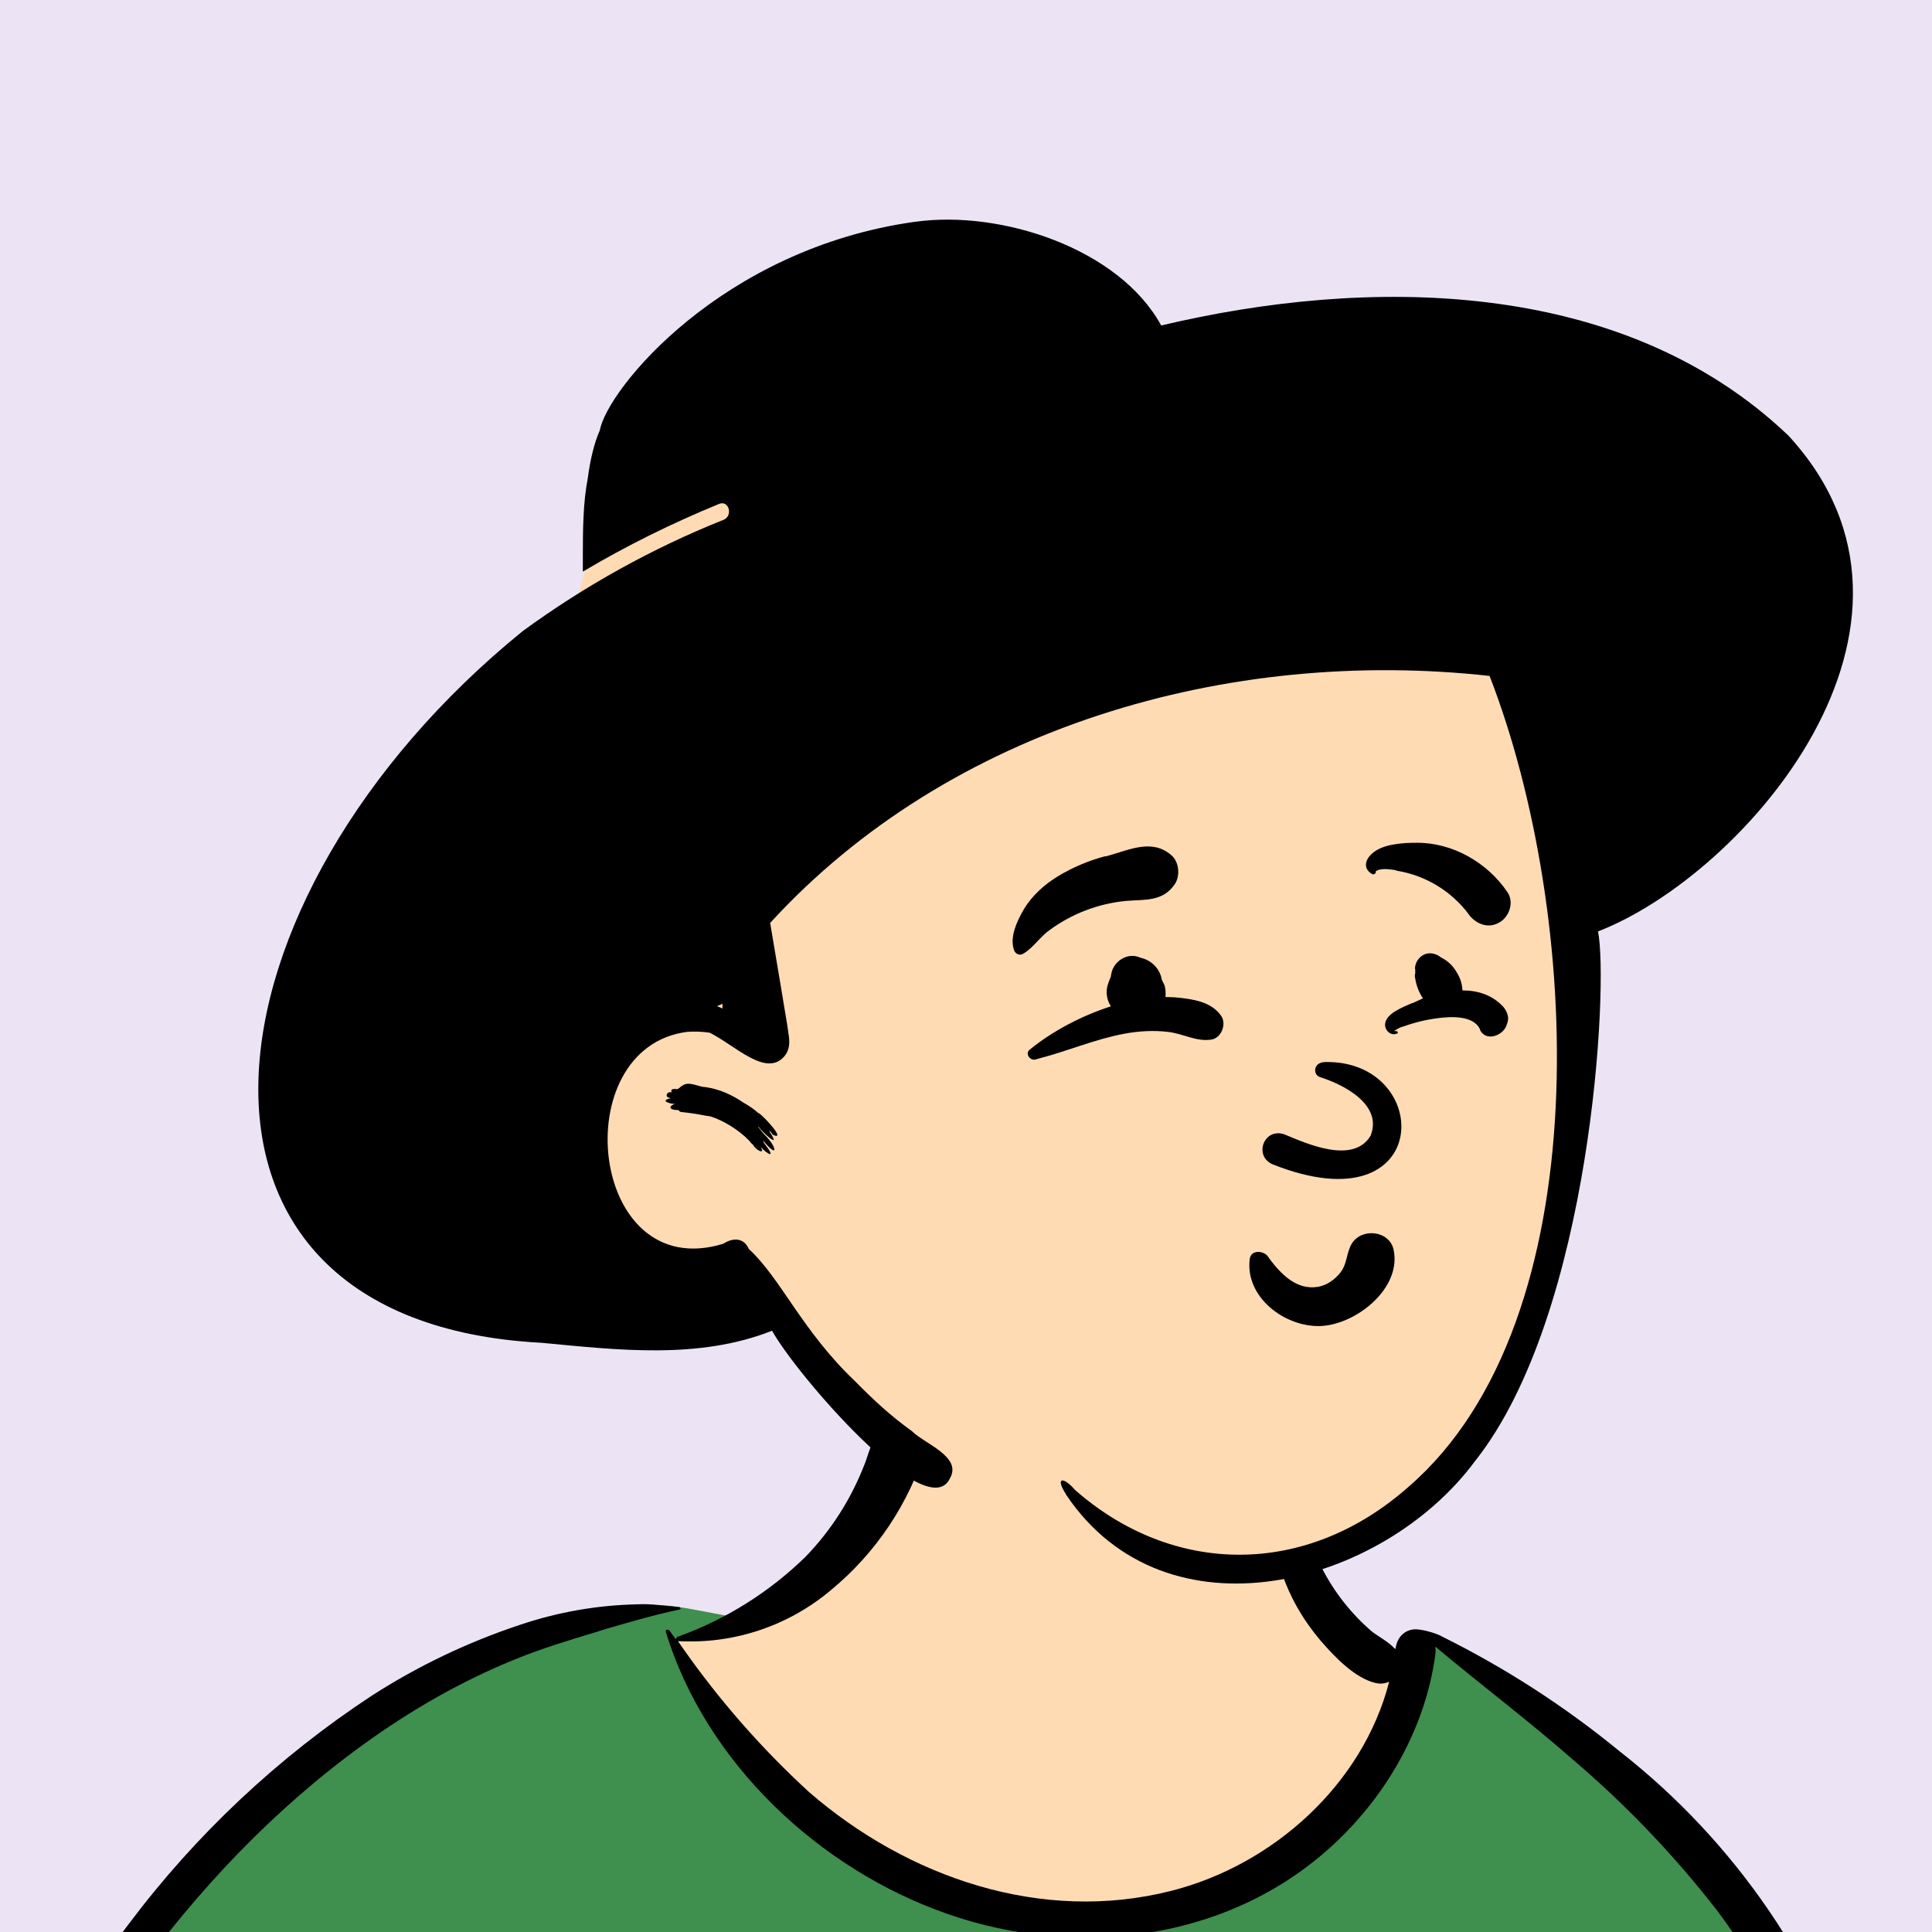
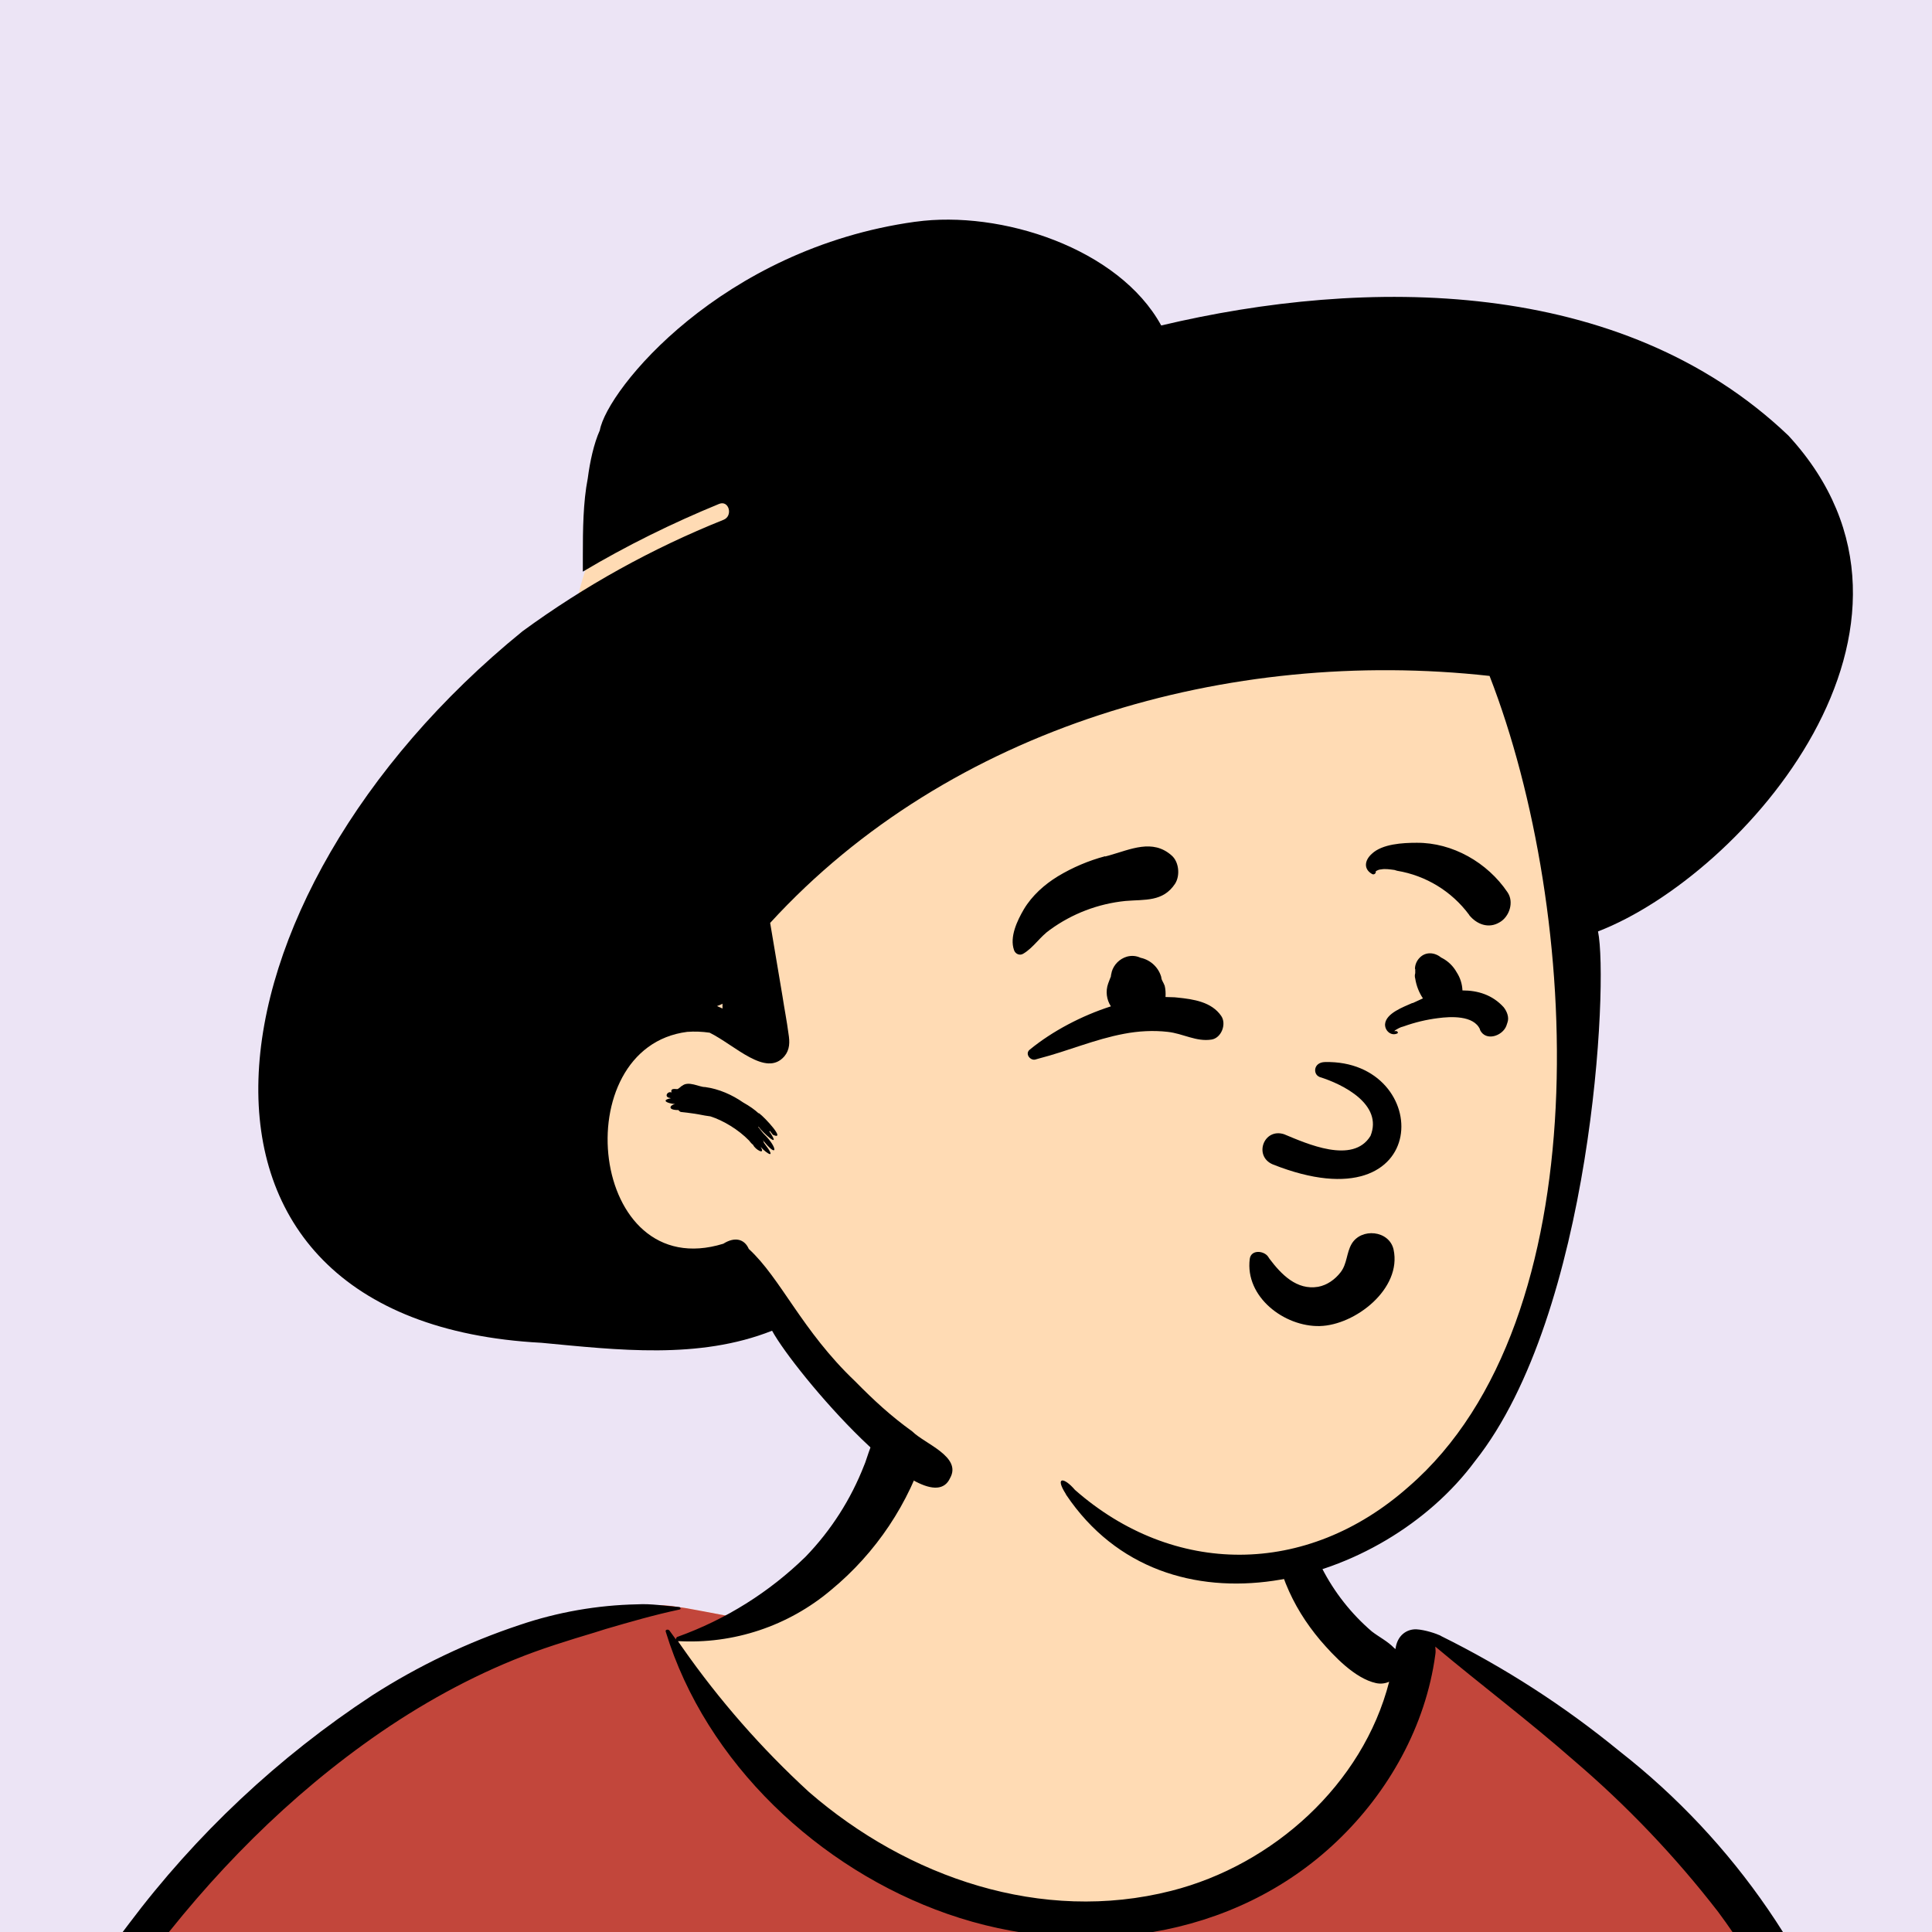
<svg xmlns="http://www.w3.org/2000/svg" viewBox="0 0 704 704" fill="none" shape-rendering="auto">
  <mask id="viewboxMask">
    <rect width="704" height="704" rx="0" ry="0" x="0" y="0" fill="#fff" />
  </mask>
  <g mask="url(#viewboxMask)">
    <rect fill="#ece4f5" width="704" height="704" x="0" y="0" />
    <g fill-rule="evenodd" clip-rule="evenodd">
      <path d="M705.3 1074a2351.1 2351.1 0 0 1-15.6-101c-1-7.7-2.5-16.4 2.7-22 7.3-8 14-14.8 14.8-26.2.8-10.7-2.8-22.4-5-32.8a809.4 809.4 0 0 0-17.3-64.7c-6.6-21.7-13.9-43.2-21.3-64.6-6.9-20-13.5-40.3-22.5-59.5-17-36.5-46-63.5-81.6-81.6-9-4.5-27-20.5-36.3-24-8.5-3.4-8.5 6.3-16.9 2.6-6.7-2.9-13-6.7-16.7-13.2-4-7-14.3-16.9-15.9-25-3.3-17.4.3-32.2-12-45.3a90 90 0 0 0-41.1-23.8c-33.7-9.3-78.5-2.8-98.8 28.5-9.7 14.9-13 33-26.2 45.1-11.4 10.7-8.8 18-23.6 23.4-.9.3-23.6-4.5-24.4-4.2-16.2-3.5-31.7 6.2-46.5 11.8a325.4 325.4 0 0 0-63 32.3 399.2 399.2 0 0 0-102.3 98.5 482.5 482.5 0 0 0-76.4 161c-1.7 6.4-3.5 13-1.5 19.4 1.7 5.3 5.4 9.2 9.8 12.4 6 4.3 18 7 17.7 15.7-.1 6.6-2.4 13.5-3.5 20-1.3 7.7-2.3 15.5-3.4 23.2-4.8 35.4-8.6 71-10.3 106.6a920 920 0 0 0-.5 106c.1 2.3.8 4.5 2 6.2-1 .4-1.2 2.4.1 2.7l2.7.5a12 12 0 0 0 7 2.4l5.5.2c19.3 4 38.6 7.9 58.1 10.8 23.8 3.5 47.6 6.3 71.5 8.7 49.2 4.8 98 3.2 147.1.6a1877 1877 0 0 1 147.4-2c49.2 1.4 98.4 3.5 147.6 4.4 55 1 110-.5 164.8-5 7.5-.5 12.2-6.5 10.7-14-8.9-44.7-19-89.1-27-134Z" fill="#ffdbb4" />
-       <path d="m201 597.5 1.2-.4c14.5-5.7 29.6-14.8 45.4-11.4.5-.2 10.8 1.9 17.9 3.2l-6.7 7L247 598c40.7 67.1 88.8 100.7 144.3 100.7 55.5 0 97.7-33.6 126.4-100.7l4-1c.4 0 1 .2 1.5.4 9.3 3.6 27.4 19.6 36.3 24.1 35.6 18 64.5 45 81.6 81.6 8.7 18.6 15.2 38 21.8 57.5l.7 2c7.4 21.4 14.7 43 21.3 64.6 6.3 20.4 12 41 16.6 61.8l.7 2.9c2.2 10.4 5.8 22 5 32.8a29 29 0 0 1-3 10.7l-80.4 29 38.4 261.3c-35.1 1.5-70.3 2-105.5 1.3-49.2-.9-98.4-3-147.6-4.3-47.7-1.2-95.3-.7-143 1.7l-12 .6a946.3 946.3 0 0 1-139.5-1l-3.1-.3v-38.3l16.3-212.9-83-15.6-81.3-39.5a21.7 21.7 0 0 1-5.6-8.8c-1.9-6-.5-12 1-18l.5-1.3a492.8 492.8 0 0 1 76.4-161A399.3 399.3 0 0 1 138 629.7c19.8-13 40.9-23.9 63-32.3Z" fill="#3f8f4f" />
+       <path d="m201 597.5 1.2-.4c14.5-5.7 29.6-14.8 45.4-11.4.5-.2 10.8 1.9 17.9 3.2l-6.7 7L247 598c40.7 67.1 88.8 100.7 144.3 100.7 55.5 0 97.7-33.6 126.4-100.7l4-1c.4 0 1 .2 1.5.4 9.3 3.6 27.4 19.6 36.3 24.1 35.6 18 64.5 45 81.6 81.6 8.7 18.6 15.2 38 21.8 57.5l.7 2c7.4 21.4 14.7 43 21.3 64.6 6.3 20.4 12 41 16.6 61.8l.7 2.9c2.2 10.4 5.8 22 5 32.8a29 29 0 0 1-3 10.7l-80.4 29 38.4 261.3c-35.1 1.5-70.3 2-105.5 1.3-49.2-.9-98.4-3-147.6-4.3-47.7-1.2-95.3-.7-143 1.7l-12 .6a946.3 946.3 0 0 1-139.5-1l-3.1-.3v-38.3l16.3-212.9-83-15.6-81.3-39.5a21.7 21.7 0 0 1-5.6-8.8c-1.9-6-.5-12 1-18l.5-1.3a492.8 492.8 0 0 1 76.4-161A399.3 399.3 0 0 1 138 629.7c19.8-13 40.9-23.9 63-32.3Z" fill="#c2463b" />
      <path d="M232.2 584.6c5.1-.3 10.3.6 15.4 1 .4.1.6.8 0 .9-9 1.9-18 4.5-26.9 7.1l-3.8 1.2c-10 3-19.8 6-29.6 10-19.4 7.9-37.8 18.5-54.8 30.8C67.2 682.8 20 754.3-9.9 828.3a526 526 0 0 0-24.3 77c-.4 1.6-2 5.4-1 7 .7 1.3 3.6 2.1 5 2.9l4.5 2.3 25.2 12.9 2.3 1.1c38 18.6 78.4 34.4 121 35.5l.4-3.7a342 342 0 0 1 9.9-60c.3-1 1.6-.6 1.7.3 3 23.1 2 46.4 1 69.7-1.8 41-4.3 82.2-6.5 123.3-1.2 20.6-2.6 41-3.9 61.7-1.3 20.5-1.7 41.6-4.7 62-.6 4.6-6 7-10 6.6-4.4-.5-7.9-4.5-8-9 0-11.9 1.5-24 2.4-35.8l2.5-33.8c3.1-41.1 6.8-82.2 10.2-123.3a4771 4771 0 0 1 3.8-43.7C76.4 979.8 34.2 963-6.1 943.5c-.6 13.2-2 26.5-3.4 39.6-3.8 36.8-7.1 73.6-9.6 110.5a2254.2 2254.2 0 0 0-4.2 92.7l-.2 7c0 4.4-.5 8.5-4.3 11.7-3.7 3.3-8.9 3.5-12.6 0-5-4.6-4.2-10.9-4-17.1a1675.6 1675.6 0 0 1 1.8-47.2 1321 1321 0 0 1 10.5-109.5l2-14c3.5-26 7.5-52.7 15.5-77.9-3.1-1.5-6.2-3-9.3-4.7-5.5-2.7-11.2-5.4-16.6-8.4-4.2-2.5-7.9-5.8-9-10.8-1.4-5.5.6-11.5 2-16.9v-.4a502 502 0 0 1 26.6-80 523.2 523.2 0 0 1 67.8-117 353.8 353.8 0 0 1 88.7-83.3 239 239 0 0 1 53.8-25.7 142.6 142.6 0 0 1 42.8-7.5Zm90.1-66c6-6.5 18.1.2 15.2 8.8a108.2 108.2 0 0 1-34.7 52A79.4 79.4 0 0 1 247 598l1.7 2.4a321.1 321.1 0 0 0 46.1 52.6c36 31.2 84.8 48 132 36 37.1-9.4 69.8-38.8 79.4-76.2-1.3.6-3 .9-4.8.5-7.7-1.7-15.3-9.8-20.3-15.6-5.3-6.3-9.5-13-12.6-20.7-5.6-14-7.4-32.1.3-45.7 1-1.7 3-.7 3.3 1l.3 2.5c1.5 12.7 3.3 25 9.3 36.6a76 76 0 0 0 18.2 23.1c2.6 2 5.8 3.6 8.1 6l.5.4c.6-5 4.1-7.3 7.6-7.2 3.3.2 7.3 1.6 8.8 2.3l.1.1a341 341 0 0 1 65.1 42 259 259 0 0 1 88.4 129c7.5 25.3 11.8 51.4 16.3 77.4l2.8 16c4.2 23.9 8.9 48.4 18.4 70.7 2.5 5.7.6 11.1-5.5 13.4A1493 1493 0 0 1 688 953c3.7 16 6 32.5 8.7 48.5 6 34.1 13.2 68 19.4 102 3.2 17.5 6.1 35 9.3 52.3l4.7 25.2 2.4 13.6.1.7c.5 2.4 1 4.9.4 7.3-.8 2.7-2.9 4.6-4.8 6.6-1.6 1.6-3.8 1.6-5.7.7l-.7-.3c-3.4-1.6-6-3.2-7.3-7-.7-2.5-1-5.2-1.5-7.7a3535.6 3535.6 0 0 1-7.8-43.6l-1.6-9.1c-5.2-31.4-10.2-62.9-12.8-94.5-1-14-2.3-28.1-3.5-42.2l-.9-10.5c-1.1-13.3-2.5-27-2.7-40.5l-4.5 1.6L657 964c-5.5 2-12.5 6-18.4 5.2-2.9-.3-5-1.2-6.8-2.9 2 28.8 4.8 57.4 8.5 86a1965.7 1965.7 0 0 0 22 135c.6 3.2 1.4 6.4 1.9 9.6.5 3.7-.5 5.9-2.5 9-1.7 2.4-5 3.7-7.8 2-3.6-2.3-5.5-4.3-6.5-8.4-1-3.7-1.6-7.6-2.3-11.4a1654.2 1654.2 0 0 1-11.4-65.2c-7.8-52-12.7-104.4-15.2-156.8a1388 1388 0 0 1-1.4-77.8c0-13.3.5-26.6 1.4-39.9 1-13.4 3-26.5 4.8-39.8 0-.5.7-.5.7 0 .8 14.9 2.1 29.8 2.8 44.7.6 14.3.9 28.5 1.4 42.8.6 18.7 1.5 37.5 2.7 56.2a9.6 9.6 0 0 1 8.5-3.1c4.7-1 9.7-3.4 14.1-5l16.8-5.5 26.4-8.7a679 679 0 0 1-18-80.8l-2-12.3c-4-24.2-8.5-48.5-15.8-72a229.8 229.8 0 0 0-34.8-68.2 370.2 370.2 0 0 0-52.7-55.3C557 627 539.7 614 523 600c.1.9.2 2 0 3-3.5 25.9-17 50-35.8 67.9-37.7 36-93.6 43.4-142 26.5-46.7-16.3-88-55-102.6-102.8-.3-.8.8-1 1.3-.5l2.4 3.3c0-.4.2-.9.7-1a129 129 0 0 0 46.6-29.2 100.2 100.2 0 0 0 21.3-33.3l.4-1c1.7-5 3.2-10.2 7-14.2Z" fill="#000" />
    </g>
    <g transform="matrix(.99789 0 0 1 156 62)">
      <g fill-rule="evenodd" clip-rule="evenodd">
        <path d="M418.6 283.2c-.4-22.4-.9-45.3-4.2-67.4a101.6 101.6 0 0 0-27.6-57c-32.7-33.5-80-41.7-124.2-49.2l-75.4-12.8c-23-4-47.6-10.1-70.8-4.6a73.6 73.6 0 0 0-30 16.6c-8.7 7.2-17.9 15-23.7 24.7a91.8 91.8 0 0 0-9.7 32.1 469.6 469.6 0 0 0 .7 167.7l1 5.7a60 60 0 0 0-3.7 20.7c.3 20.6 17.7 33.5 35.2 40.5 10.1 4 20.7 6.7 30.7 11.2a69 69 0 0 1 24.8 21.2 241 241 0 0 0 46.7 44.2c37.3 26.6 84.6 39.1 129.9 29.6 10.9-2.3 21.8-5.9 31.6-11.2a70.7 70.7 0 0 0 24.6-23.5c12-18 20.7-38.2 27.3-58.8 6.7-21 11.5-42 14-63.9 2.6-21.8 3.2-43.9 2.8-65.8Z" fill="#ffdbb4" />
        <path d="M178 18.8c31.1-4.3 74.2 9.6 89.7 37.8C342 39 435.5 38.5 496.7 96.7c63.8 69.1-16.3 160.2-69.5 180.7 3.9 18.8-2.2 139.3-44.9 193C348.5 516 269.6 537 233 482.7l-.2-.4c-4-6.3-.6-6.1 3.4-1.4 35.8 31.4 84.4 32 121.9-1.2 70.2-60.7 63-209.4 29.5-295.4-95.1-10.5-197 18.4-262.7 90l4.5 26.7c.7 4.6 1.6 9.1 2.2 13.7.5 3 .5 5.8-1.5 8.2-6.7 7.8-18-4-27.3-8.6-2.8-.4-5.5-.5-8.2-.3-44.7 5.7-35.9 92.3 13.2 77.2 4.1-2.6 7.7-1.8 9.3 1.9 11.7 10.7 19.4 29.8 38.8 48.2 6.9 7 13.1 12.7 20.9 18.3 4.5 4.5 18.2 9.2 13.8 17-8.2 17.9-56.5-38.2-65-53.7-26.8 10.6-56.5 7-84.2 4.4C-105 419.6-85.5 265.3 34.5 168a335.5 335.5 0 0 1 73.4-40.6c3.5-1.4 2-7.2-1.6-5.8-17.1 7-33.8 15.2-49.8 24.7v-5.7c0-9.6.1-19.6 1.8-28.3.8-6.1 2.2-12.6 4.4-17.5 2.7-14.9 44.4-66.2 115.2-76Zm-85.4 315c2.3-2.2 6.5.4 8.5.3 5.2.7 10 2.9 13.9 5.6 2.5 1.4 4.3 2.7 5.7 4v-.1l.2.1c2.1 1.5 10 10.1 5 7.8l-1.1-1.4-.2.2.3.4c4.2 6.4-3-.3-4.2-2.1h-.2l1.5 1.9.5.6.3.3c4.9 4.8 5 9.1-.6 2 .2.3.4.7.4 1l.3.4c4.5 5.8.9 3.7-1.3 1.3l-.2-.2c2 3.2-2 1-2.7-.7-.9-.7-1.3-1.4-1.5-1.6-3.9-4-9.4-7.3-14.1-8.8l-2-.3c-3-.6-5.8-1-8.7-1.3-.3 0-.7-.3-1-.7-4.3 0-3-1.9-1.2-2.2H90c-2.8-.3-4.7-1.3-1.9-2h.4l-.1-.2c-2.5-.3-.9-2.7.5-2-.6-2 2-1 2.3-1.3l.7-.5c.8-.6.4-.5.8-.6Zm15-30.1-.6.3-1.5.6 2 .9V303.7Z" fill="#000" />
      </g>
    </g>
    <g transform="translate(315 248)">
      <path fill-rule="evenodd" clip-rule="evenodd" d="M177.5 205.3c3.5-6 13.7-5 15.3 2 3.1 14.3-14 27.6-26.9 27.9-12.9.3-27.3-10.6-25.5-24.5.5-3.4 5-3 6.6-.9l.6.9c4.3 5.7 9.9 11.5 17.7 10.2 3.3-.6 6.2-2.7 8.2-5.3 2.4-3.1 2.1-7 4-10.3ZM95.6 100.6c1.8-.5 3.5-.3 5 .4a10 10 0 0 1 7.7 7.6l.1.4-.4-1c.2 1 1 2.1 1.4 3.2.3 1.2.4 2.7.3 4.1l3.3.1 1 .1c6 .6 12.5 1.6 16 6.7 2 2.9.1 8-3.5 8.6-5.6.9-10.4-2.2-16-2.8-5.2-.6-10.7-.3-15.9.7-10.7 2-20.5 6.3-31 9l-1.4.4c-1.8.4-3.8-2.1-2-3.6 8.3-6.8 19-12.4 29.6-15.8a9.4 9.4 0 0 1-1-8.3l.6-1.6.4-1c0-.6.2-1 .3-1.6v-.1a8.2 8.2 0 0 1 5.5-5.5Zm106.7.4c2.2-2.3 5.5-2 7.8-.1l.4.2a13 13 0 0 1 5.3 5.2 13 13 0 0 1 2.1 6.6c5.6 0 10.9 1.6 15 6.1 1.2 1.5 2.1 3.7 1.4 5.6l-.4 1.2c-1.4 3.7-7.5 5.8-9.6 1.5v-.2c-2.3-5.2-10.8-4.7-15.3-4.1a58.3 58.3 0 0 0-12.5 3l-1 .3c-.6.2-3.6 1.8-1.8 1.4.5 0 1 .7.4.9-2.2 1-4.5-1-4.4-3.4.3-4 6.8-6.3 9.9-7.7h.2l3.7-1.7a18 18 0 0 1-2.8-7.2c-.2-.7-.2-1.3 0-2v-1.4l-.1-.2c0-1.5.7-3 1.7-4Zm-36.6 43.4c8.8 2.7 23.3 10.1 18.7 21.5-6.4 10.5-23.3 2.8-31.5-.6-7.4-2.4-11.2 8-4.1 11 59 23.4 58.7-38.2 19-37.3-4.3.1-4.4 4.5-2 5.4Zm-78-80.3 1.5-.4c7.8-2.2 15.8-6.1 22.7 0 2.7 2.3 3.2 7.3 1.3 10.3-4.4 6.7-11 5.7-18.1 6.3a56.3 56.3 0 0 0-27.5 10.5c-3.6 2.5-6 6.5-9.7 8.7-1.4.9-3 0-3.4-1.3-1.7-4.8 1.2-10.8 3.6-14.9 3-5 7.5-9 12.4-12A66.8 66.8 0 0 1 87.7 64Zm113.5-5c13.1-.1 25.8 7.2 33.1 18 2.5 3.6.7 9-2.9 11-4 2.4-8.3.7-11-2.6l-.1-.2a41 41 0 0 0-26.2-16l-1-.3c-1.6-.2-3.4-.5-4.8-.2-.7 0-1.4.3-2 .7.2.6-.5 1.4-1.3 1-3.2-1.8-2.8-5-.1-7.4 3.8-3.6 11.3-4 16.3-4Z" fill="#000" />
    </g>
    <g transform="translate(279 400)" />
    <g transform="translate(179 343)" />
    <g transform="translate(203 303)" />
  </g>
</svg>
